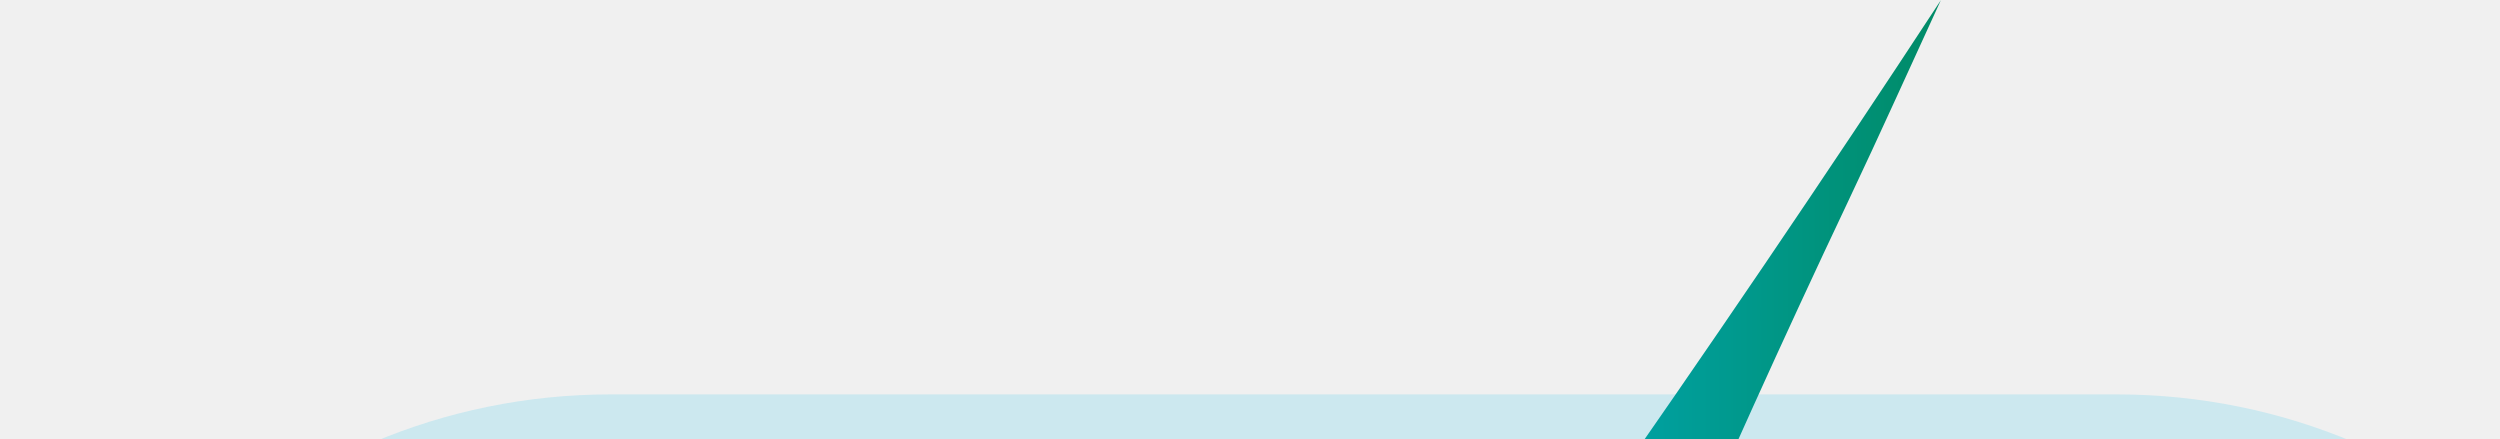
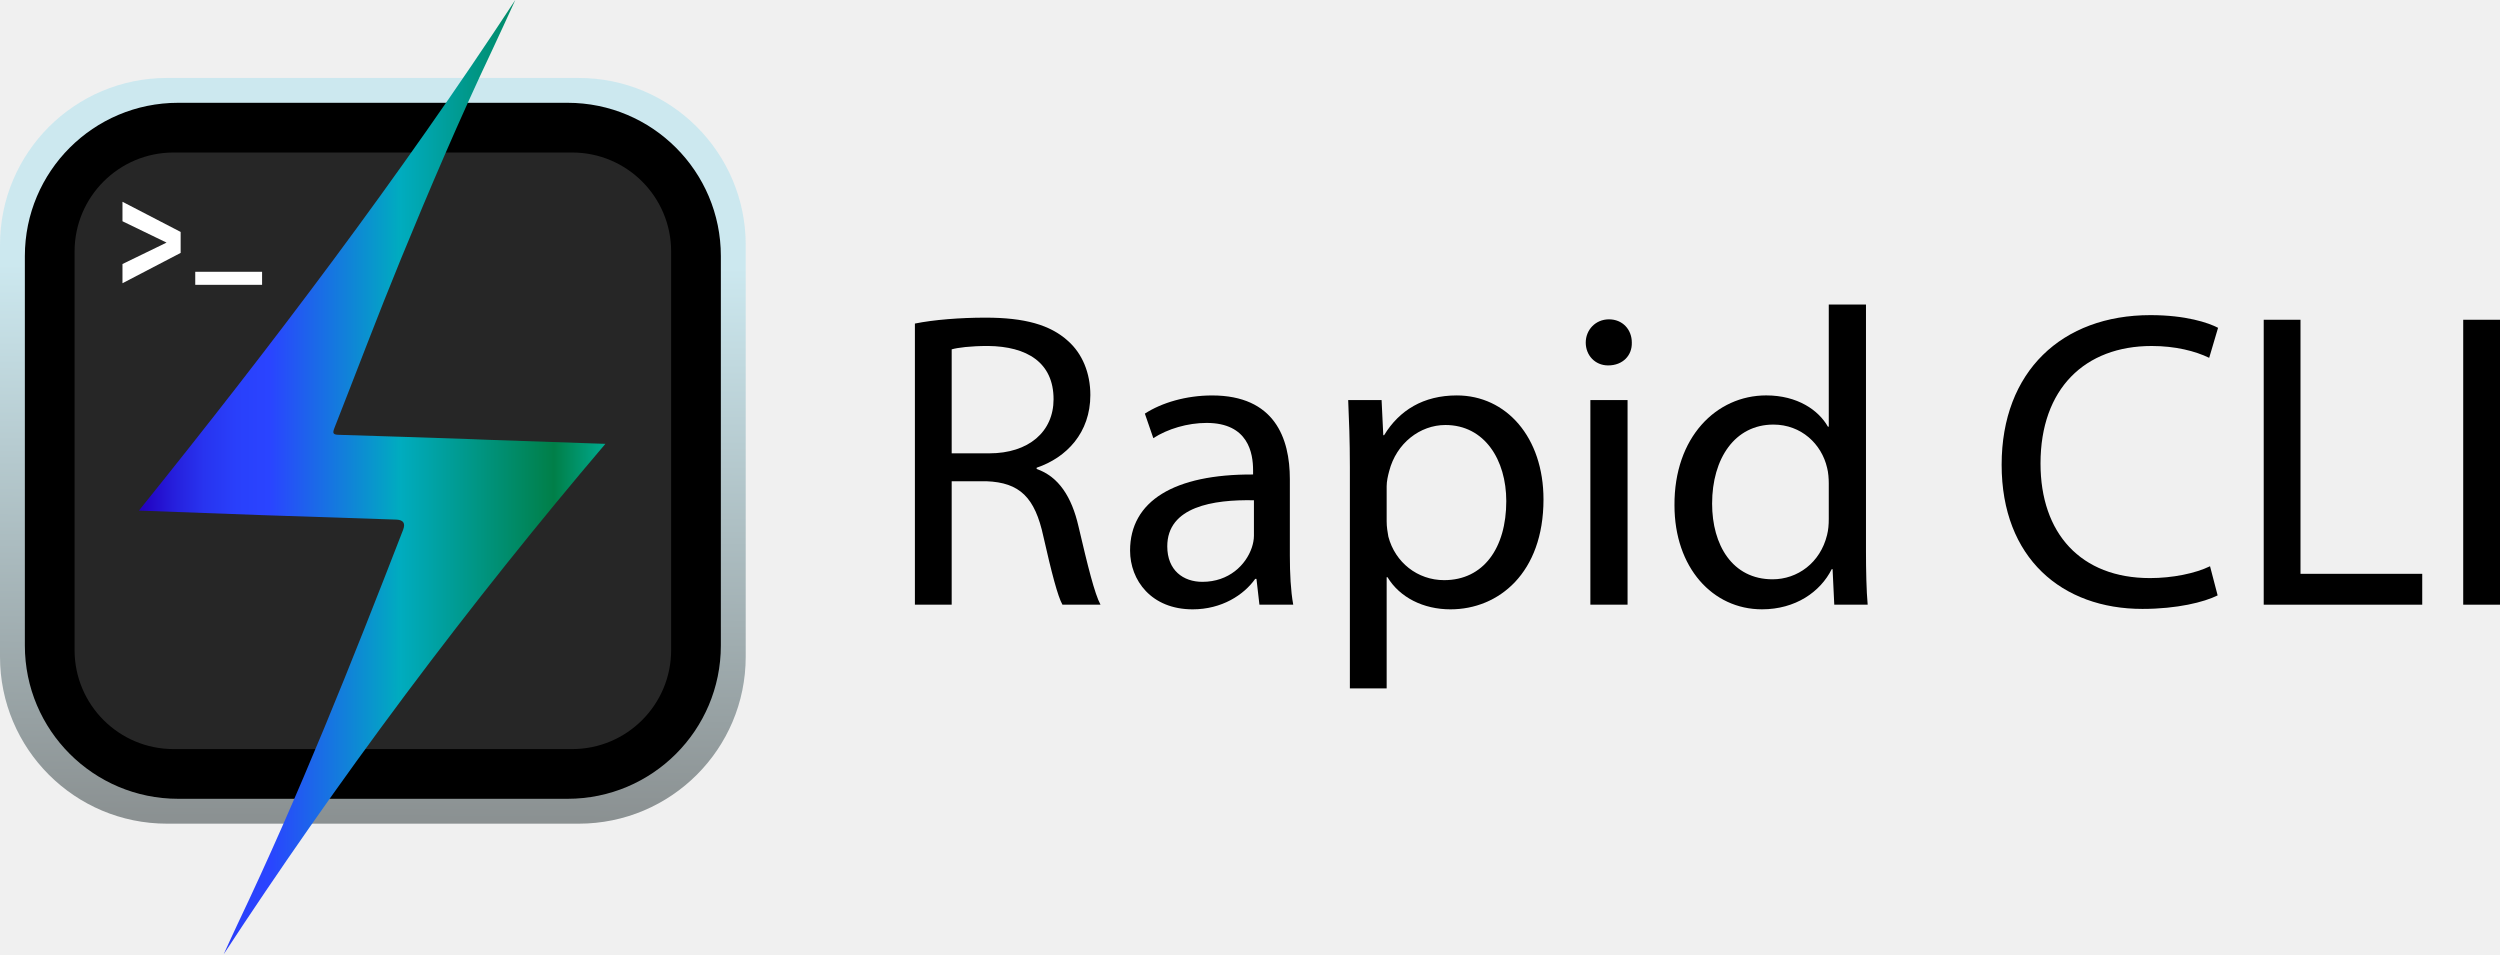
- <svg xmlns="http://www.w3.org/2000/svg" id="a" width="388" height="68" viewBox="0 0 388 68">
+ <svg xmlns="http://www.w3.org/2000/svg" id="a" viewBox="0 0 1419.04 541.66">
  <defs>
    <style>.d{fill:url(#c);}.e{fill:url(#b);}.f{fill:#fff;}.g{fill:#262626;}</style>
-     <linearGradient id="b" x1="212.33" y1="159.47" x2="209.74" y2="582.34" gradientTransform="matrix(1, 0, 0, 1, 0, 0)" gradientUnits="userSpaceOnUse">
+     <linearGradient id="b" x1="212.33" y1="142.51" x2="209.74" y2="565.38" gradientTransform="matrix(1, 0, 0, 1, 0, 0)" gradientUnits="userSpaceOnUse">
      <stop offset=".02" stop-color="#cce8ef" />
      <stop offset="1" stop-color="#767574" />
    </linearGradient>
-     <linearGradient id="c" x1="67.03" y1="-1893.84" x2="357.31" y2="-1893.84" gradientTransform="translate(0 -1596.93) scale(1 -1)" gradientUnits="userSpaceOnUse">
+     <linearGradient id="c" x1="78.85" y1="-1901.68" x2="343.63" y2="-1901.68" gradientTransform="translate(0 -1630.86) scale(1 -1)" gradientUnits="userSpaceOnUse">
      <stop offset="0" stop-color="#2300bf" />
      <stop offset=".02" stop-color="#2307c6" />
      <stop offset=".08" stop-color="#2621de" />
      <stop offset=".14" stop-color="#2834f0" />
      <stop offset=".21" stop-color="#2940fb" />
      <stop offset=".28" stop-color="#2a44ff" />
      <stop offset=".56" stop-color="#00acbf" />
      <stop offset=".89" stop-color="#007f48" />
      <stop offset="1" stop-color="#00aa8f" />
    </linearGradient>
  </defs>
  <g>
-     <rect class="e" y="61.21" width="423.28" height="423.28" rx="94.77" ry="94.77" />
-     <rect x="14.11" y="75.32" width="395.06" height="395.06" rx="87.01" ry="87.01" />
-     <rect class="g" x="42.33" y="103.53" width="338.62" height="338.62" rx="56.19" ry="56.19" />
+     <rect class="e" y="44.25" width="423.28" height="423.28" rx="94.77" ry="94.77" />
+     <rect x="14.11" y="58.35" width="395.06" height="395.06" rx="87.01" ry="87.01" />
+     <rect class="g" x="42.33" y="86.57" width="338.62" height="338.62" rx="56.19" ry="56.19" />
  </g>
  <g>
-     <path class="f" d="M519.32,200.62c10.56-2.16,25.67-3.36,40.07-3.36,22.32,0,36.71,4.08,46.79,13.2,8.16,7.2,12.72,18.24,12.72,30.71,0,21.35-13.44,35.51-30.48,41.27v.72c12.48,4.32,19.92,15.84,23.76,32.63,5.28,22.56,9.12,38.15,12.48,44.39h-21.6c-2.64-4.56-6.24-18.48-10.8-38.63-4.8-22.32-13.44-30.71-32.39-31.43h-19.68v70.06h-20.88V200.62Zm20.88,73.66h21.35c22.31,0,36.47-12.24,36.47-30.71,0-20.88-15.12-29.99-37.19-30.23-10.08,0-17.28,.96-20.64,1.92v59.03Z" />
-     <path class="f" d="M714.87,360.19l-1.68-14.64h-.72c-6.48,9.12-18.96,17.28-35.51,17.28-23.52,0-35.51-16.56-35.51-33.35,0-28.07,24.95-43.43,69.82-43.19v-2.4c0-9.6-2.64-26.87-26.39-26.87-10.8,0-22.08,3.36-30.24,8.64l-4.8-13.92c9.6-6.24,23.52-10.32,38.15-10.32,35.51,0,44.15,24.24,44.15,47.51v43.43c0,10.08,.48,19.92,1.92,27.83h-19.2Zm-3.12-59.27c-23.04-.48-49.19,3.6-49.19,26.15,0,13.68,9.12,20.15,19.92,20.15,15.12,0,24.72-9.6,28.07-19.43,.72-2.16,1.2-4.56,1.2-6.72v-20.15Z" />
-     <path class="f" d="M766.21,281.96c0-14.88-.48-26.88-.96-37.91h18.96l.96,19.92h.48c8.64-14.16,22.31-22.56,41.27-22.56,28.07,0,49.19,23.76,49.19,59.03,0,41.75-25.44,62.39-52.79,62.39-15.36,0-28.79-6.72-35.75-18.24h-.48v63.11h-20.88v-125.73Zm20.88,30.95c0,3.12,.48,6,.96,8.64,3.84,14.64,16.56,24.71,31.67,24.71,22.32,0,35.27-18.23,35.27-44.87,0-23.27-12.24-43.19-34.55-43.19-14.4,0-27.84,10.32-31.91,26.15-.72,2.64-1.44,5.76-1.44,8.64v19.92Z" />
-     <path class="f" d="M926.24,211.42c.24,7.2-5.04,12.96-13.44,12.96-7.44,0-12.71-5.76-12.71-12.96s5.52-13.2,13.2-13.2,12.96,5.76,12.96,13.2Zm-23.52,148.77v-116.14h21.11v116.14h-21.11Z" />
-     <path class="f" d="M1059.16,189.82v140.37c0,10.32,.24,22.08,.96,29.99h-18.96l-.96-20.16h-.48c-6.48,12.96-20.64,22.8-39.59,22.8-28.07,0-49.67-23.76-49.67-59.03-.24-38.63,23.76-62.39,52.07-62.39,17.76,0,29.75,8.4,35.03,17.76h.48v-69.35h21.12Zm-21.12,101.5c0-2.64-.24-6.24-.96-8.88-3.12-13.44-14.64-24.48-30.47-24.48-21.84,0-34.79,19.2-34.79,44.87,0,23.52,11.52,42.95,34.31,42.95,14.16,0,27.11-9.36,30.95-25.19,.72-2.88,.96-5.76,.96-9.12v-20.16Z" />
-     <path class="f" d="M1258.78,354.91c-7.68,3.84-23.04,7.68-42.71,7.68-45.59,0-79.91-28.79-79.91-81.82s34.31-84.94,84.46-84.94c20.16,0,32.87,4.32,38.39,7.2l-5.04,17.04c-7.92-3.84-19.2-6.72-32.63-6.72-37.91,0-63.11,24.23-63.11,66.71,0,39.59,22.8,65.03,62.15,65.03,12.72,0,25.68-2.64,34.07-6.72l4.32,16.56Z" />
-     <path class="f" d="M1284.92,198.46h20.88v144.21h69.1v17.52h-89.98V198.46Z" />
-     <path class="f" d="M1419.04,198.46v161.73h-20.88V198.46h20.88Z" />
+     <path d="M519.32,183.66c10.56-2.16,25.67-3.36,40.07-3.36,22.32,0,36.71,4.08,46.79,13.2,8.16,7.2,12.72,18.24,12.72,30.71,0,21.35-13.44,35.51-30.48,41.27v.72c12.48,4.32,19.92,15.84,23.76,32.63,5.28,22.56,9.12,38.15,12.48,44.39h-21.6c-2.64-4.56-6.24-18.48-10.8-38.63-4.8-22.32-13.44-30.71-32.39-31.43h-19.68v70.06h-20.88V183.66Zm20.88,73.66h21.35c22.31,0,36.47-12.24,36.47-30.71,0-20.88-15.12-29.99-37.19-30.23-10.08,0-17.28,.96-20.64,1.92v59.03Z" />
+     <path d="M714.87,343.23l-1.68-14.64h-.72c-6.48,9.12-18.96,17.28-35.51,17.28-23.52,0-35.51-16.56-35.51-33.35,0-28.07,24.95-43.43,69.82-43.19v-2.4c0-9.6-2.64-26.87-26.39-26.87-10.8,0-22.08,3.36-30.24,8.64l-4.8-13.92c9.6-6.24,23.52-10.32,38.15-10.32,35.51,0,44.15,24.24,44.15,47.51v43.43c0,10.08,.48,19.92,1.92,27.83h-19.2Zm-3.12-59.27c-23.04-.48-49.19,3.6-49.19,26.15,0,13.68,9.12,20.15,19.92,20.15,15.12,0,24.72-9.6,28.07-19.43,.72-2.16,1.2-4.56,1.2-6.72v-20.15Z" />
+     <path d="M766.21,265c0-14.88-.48-26.88-.96-37.91h18.96l.96,19.92h.48c8.64-14.16,22.31-22.56,41.27-22.56,28.07,0,49.19,23.76,49.19,59.03,0,41.75-25.44,62.39-52.79,62.39-15.36,0-28.79-6.72-35.75-18.24h-.48v63.11h-20.88v-125.73Zm20.88,30.95c0,3.12,.48,6,.96,8.64,3.84,14.64,16.56,24.71,31.67,24.71,22.32,0,35.27-18.23,35.27-44.87,0-23.27-12.24-43.19-34.55-43.19-14.4,0-27.84,10.32-31.91,26.15-.72,2.64-1.44,5.76-1.44,8.64v19.92Z" />
+     <path d="M926.24,194.46c.24,7.2-5.04,12.96-13.44,12.96-7.44,0-12.71-5.76-12.71-12.96s5.52-13.2,13.2-13.2,12.96,5.76,12.96,13.2Zm-23.52,148.77v-116.14h21.11v116.14h-21.11Z" />
+     <path d="M1059.16,172.86v140.37c0,10.32,.24,22.08,.96,29.99h-18.96l-.96-20.16h-.48c-6.48,12.96-20.64,22.8-39.59,22.8-28.07,0-49.67-23.76-49.67-59.03-.24-38.63,23.76-62.39,52.07-62.39,17.76,0,29.75,8.4,35.03,17.76h.48v-69.35h21.12Zm-21.12,101.5c0-2.64-.24-6.24-.96-8.88-3.12-13.44-14.64-24.48-30.47-24.48-21.84,0-34.79,19.2-34.79,44.87,0,23.52,11.52,42.95,34.31,42.95,14.16,0,27.11-9.36,30.95-25.19,.72-2.88,.96-5.76,.96-9.12v-20.16Z" />
+     <path d="M1258.78,337.95c-7.68,3.84-23.04,7.68-42.71,7.68-45.59,0-79.91-28.79-79.91-81.82s34.31-84.94,84.46-84.94c20.16,0,32.87,4.32,38.39,7.2l-5.04,17.04c-7.92-3.84-19.2-6.72-32.63-6.72-37.91,0-63.11,24.23-63.11,66.71,0,39.59,22.8,65.03,62.15,65.03,12.72,0,25.68-2.64,34.07-6.72l4.32,16.56Z" />
+     <path d="M1284.92,181.5h20.88v144.21h69.1v17.52h-89.98V181.5Z" />
+     <path d="M1419.04,181.5v161.73h-20.88V181.5h20.88Z" />
  </g>
-   <path class="f" d="M102.54,160.51l-33.02,17.22v-10.91l31.12-15.12v5.92l-31.12-15.07v-11.06l33.02,17.12v11.89Z" />
-   <path class="f" d="M110.83,171.23h37.93v7.4h-37.93v-7.4Z" />
-   <path class="d" d="M301.24,0C229.11,110.09,149.95,214.71,67.03,317.73c26.52,.98,51.65,1.94,76.79,2.83,27.76,.97,55.52,1.85,83.28,2.77,4.47,.15,5.91,2.26,4.34,6.34-32.01,82.59-64.7,164.91-102.82,244.94-3.03,6.37-5.9,12.81-8.85,19.21,34.05-51.98,71.61-106.01,113-161.42,42-56.2,83.76-108.23,124.53-156.2-.84-.03-5.45-.18-6.29-.21-77.05-2.59-71.14-2.52-76.84-2.71-27.6-.94-55.22-1.88-82.82-2.7-3.26-.09-4.01-.81-2.75-4.01,13.84-35.12,27.12-70.48,41.46-105.4,17.96-43.73,36.52-87.21,56.78-129.94,4.91-10.36,9.6-20.81,14.39-31.22v-.02Z" />
+   <path class="d" d="M292.48,0C226.69,100.42,154.48,195.85,78.85,289.82c24.19,.89,47.12,1.77,70.04,2.58,25.32,.88,50.64,1.69,75.97,2.53,4.07,.13,5.39,2.06,3.96,5.78-29.2,75.34-59.02,150.42-93.78,223.42-2.77,5.81-5.38,11.68-8.07,17.52,31.05-47.42,65.32-96.7,103.07-147.24,38.31-51.27,76.4-98.73,113.59-142.48-.76-.03-4.97-.17-5.74-.19-70.28-2.36-64.89-2.29-70.09-2.47-25.18-.86-50.37-1.71-75.55-2.46-2.98-.08-3.66-.74-2.51-3.66,12.62-32.04,24.73-64.29,37.82-96.14,16.38-39.89,33.32-79.55,51.8-118.53,4.48-9.45,8.76-18.99,13.13-28.47v-.02Z" />
+   <path class="f" d="M102.54,143.55l-33.02,17.22v-10.91l31.12-15.12v5.92l-31.12-15.07v-11.06l33.02,17.12v11.89Z" />
+   <path class="f" d="M110.83,154.27h37.93v7.4h-37.93v-7.4Z" />
</svg>
